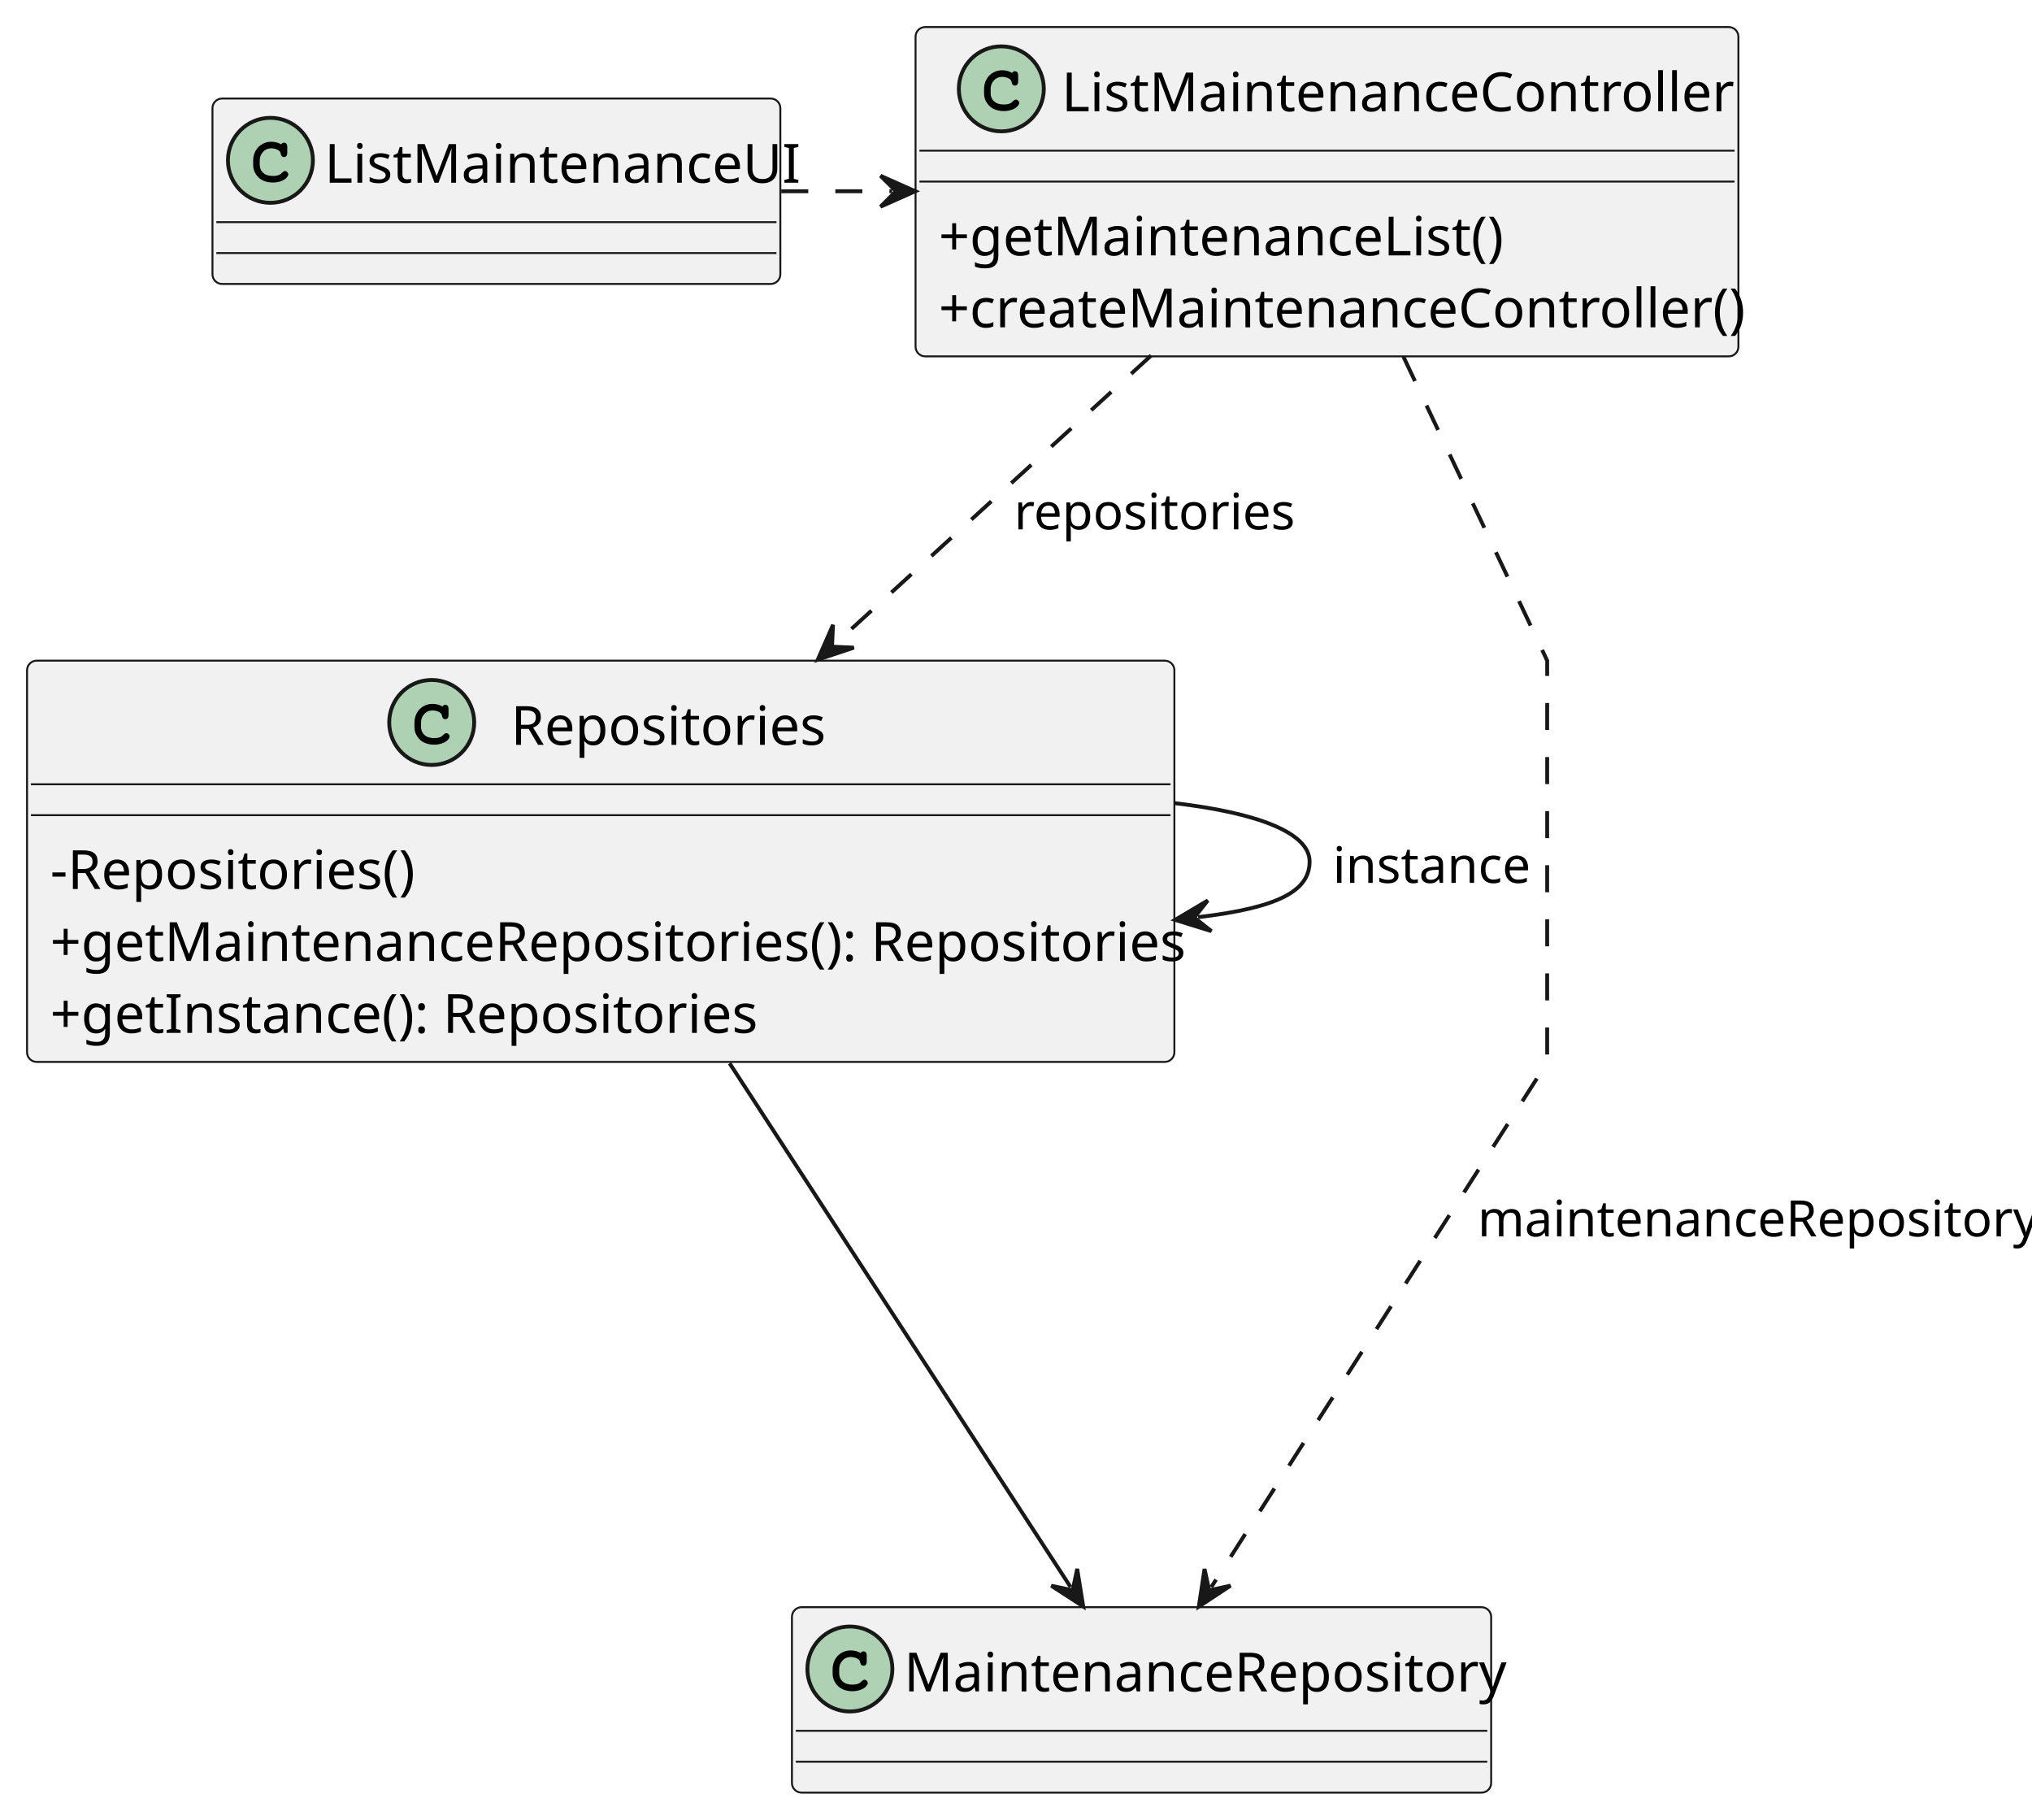
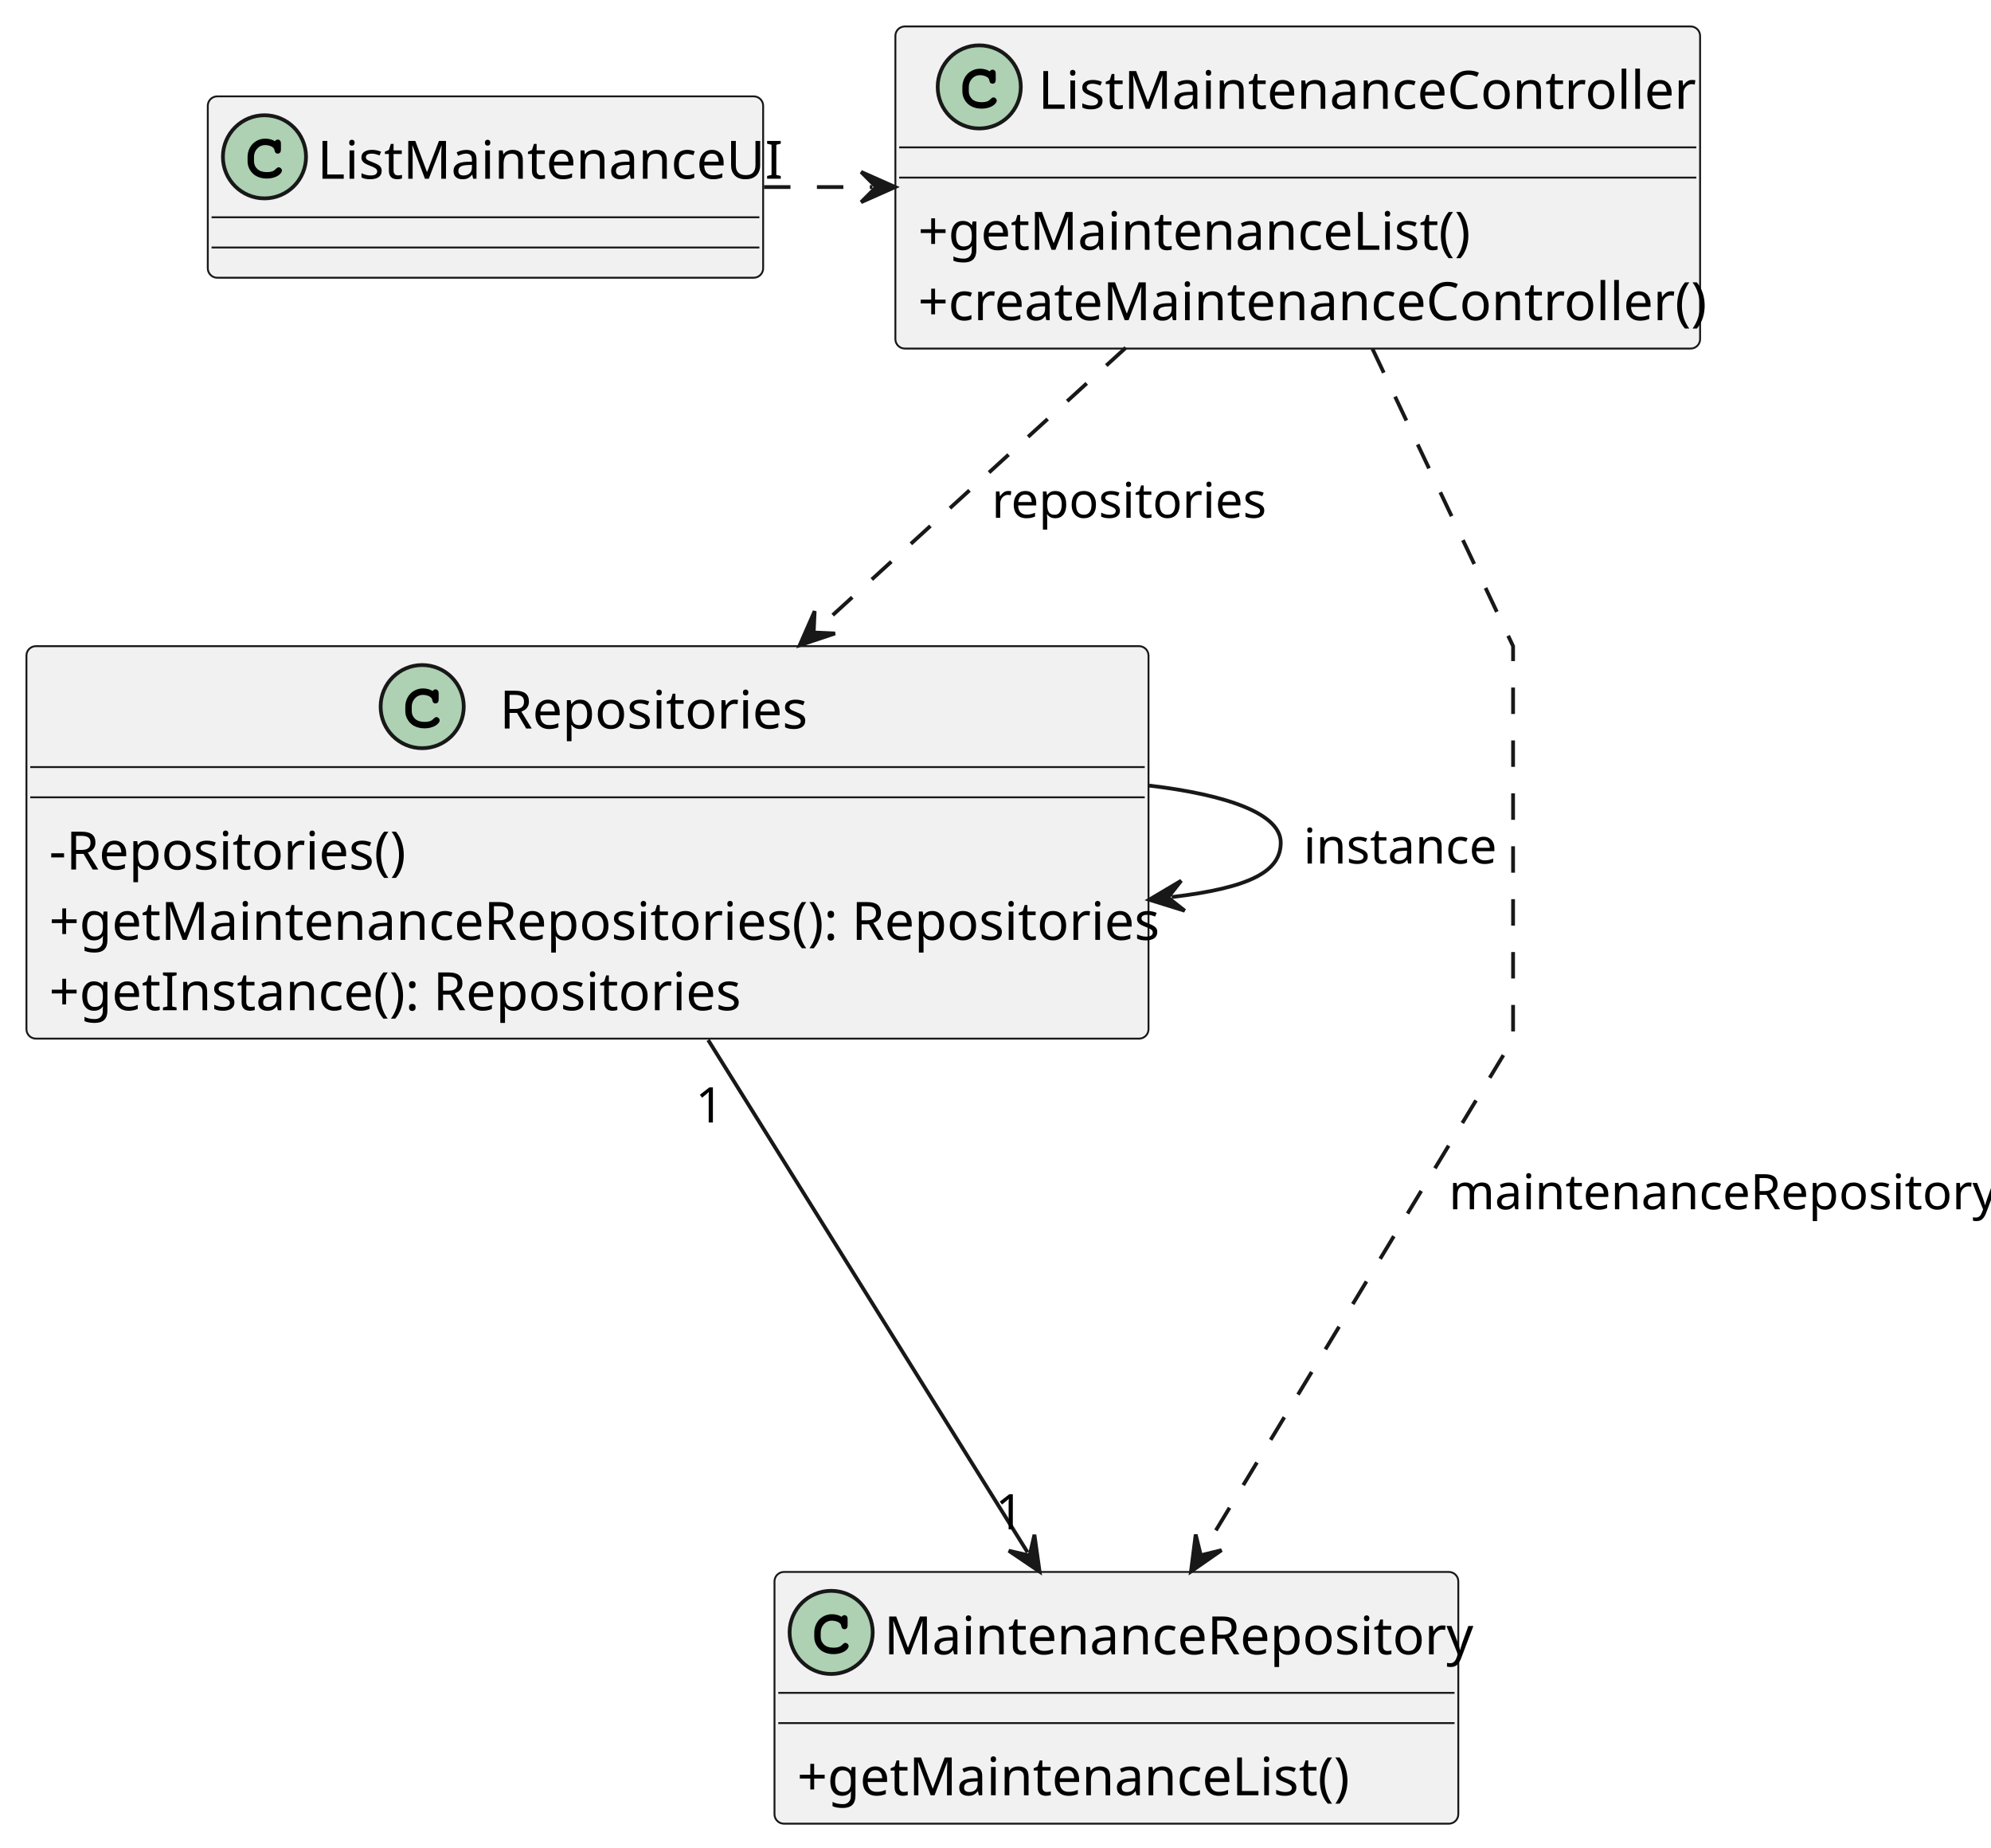
- <svg xmlns="http://www.w3.org/2000/svg" contentStyleType="text/css" height="471px" preserveAspectRatio="none" style="width:526px;height:471px;background:#FFFFFF;" version="1.1" viewBox="0 0 526 471" width="526px" zoomAndPan="magnify">
+ <svg xmlns="http://www.w3.org/2000/svg" contentStyleType="text/css" height="489px" preserveAspectRatio="none" style="width:527px;height:489px;background:#FFFFFF;" version="1.1" viewBox="0 0 527 489" width="527px" zoomAndPan="magnify">
  <defs />
  <g>
    <g id="elem_ListMaintenanceUI">
      <rect codeLine="11" fill="#F1F1F1" height="48" id="ListMaintenanceUI" rx="2.5" ry="2.5" style="stroke:#181818;stroke-width:0.5;" width="147" x="55" y="25.5" />
      <ellipse cx="70" cy="41.5" fill="#ADD1B2" rx="11" ry="11" style="stroke:#181818;stroke-width:1.0;" />
      <path d="M72.766,37.375 Q72.922,37.156 73.109,37.047 Q73.297,36.938 73.516,36.938 Q73.891,36.938 74.125,37.203 Q74.359,37.453 74.359,38.062 L74.359,39.516 Q74.359,40.125 74.125,40.391 Q73.891,40.656 73.516,40.656 Q73.172,40.656 72.969,40.453 Q72.766,40.266 72.656,39.75 Q72.609,39.391 72.422,39.203 Q72.094,38.828 71.484,38.609 Q70.875,38.391 70.25,38.391 Q69.484,38.391 68.844,38.719 Q68.219,39.047 67.719,39.797 Q67.234,40.547 67.234,41.578 L67.234,42.672 Q67.234,43.906 68.125,44.734 Q69.016,45.547 70.609,45.547 Q71.547,45.547 72.203,45.297 Q72.594,45.141 73.016,44.703 Q73.281,44.438 73.422,44.359 Q73.578,44.281 73.781,44.281 Q74.109,44.281 74.359,44.547 Q74.625,44.797 74.625,45.141 Q74.625,45.484 74.281,45.891 Q73.781,46.469 72.984,46.797 Q71.906,47.25 70.609,47.25 Q69.094,47.25 67.891,46.625 Q66.906,46.125 66.219,45.062 Q65.531,43.984 65.531,42.703 L65.531,41.547 Q65.531,40.219 66.141,39.078 Q66.766,37.922 67.859,37.312 Q68.953,36.688 70.188,36.688 Q70.922,36.688 71.562,36.859 Q72.219,37.016 72.766,37.375 Z " fill="#000000" />
      <text fill="#000000" font-family="sans-serif" font-size="14" lengthAdjust="spacing" textLength="115" x="84" y="47.297">ListMaintenanceUI</text>
      <line style="stroke:#181818;stroke-width:0.5;" x1="56" x2="201" y1="57.5" y2="57.5" />
      <line style="stroke:#181818;stroke-width:0.5;" x1="56" x2="201" y1="65.5" y2="65.5" />
    </g>
    <g id="elem_ListMaintenanceController">
      <rect codeLine="14" fill="#F1F1F1" height="85.242" id="ListMaintenanceController" rx="2.5" ry="2.5" style="stroke:#181818;stroke-width:0.5;" width="213" x="237" y="7" />
      <ellipse cx="259.2" cy="23" fill="#ADD1B2" rx="11" ry="11" style="stroke:#181818;stroke-width:1.0;" />
      <path d="M261.966,18.875 Q262.122,18.656 262.309,18.547 Q262.497,18.438 262.716,18.438 Q263.091,18.438 263.325,18.703 Q263.559,18.953 263.559,19.562 L263.559,21.016 Q263.559,21.625 263.325,21.891 Q263.091,22.156 262.716,22.156 Q262.372,22.156 262.169,21.953 Q261.966,21.766 261.856,21.25 Q261.809,20.891 261.622,20.703 Q261.294,20.328 260.684,20.109 Q260.075,19.891 259.45,19.891 Q258.684,19.891 258.044,20.219 Q257.419,20.547 256.919,21.297 Q256.434,22.047 256.434,23.078 L256.434,24.172 Q256.434,25.406 257.325,26.234 Q258.216,27.047 259.809,27.047 Q260.747,27.047 261.403,26.797 Q261.794,26.641 262.216,26.203 Q262.481,25.938 262.622,25.859 Q262.778,25.781 262.981,25.781 Q263.309,25.781 263.559,26.047 Q263.825,26.297 263.825,26.641 Q263.825,26.984 263.481,27.391 Q262.981,27.969 262.184,28.297 Q261.106,28.75 259.809,28.75 Q258.294,28.75 257.091,28.125 Q256.106,27.625 255.419,26.562 Q254.731,25.484 254.731,24.203 L254.731,23.047 Q254.731,21.719 255.341,20.578 Q255.966,19.422 257.059,18.812 Q258.153,18.188 259.387,18.188 Q260.122,18.188 260.762,18.359 Q261.419,18.516 261.966,18.875 Z " fill="#000000" />
      <text fill="#000000" font-family="sans-serif" font-size="14" lengthAdjust="spacing" textLength="165" x="274.8" y="28.797">ListMaintenanceController</text>
      <line style="stroke:#181818;stroke-width:0.5;" x1="238" x2="449" y1="39" y2="39" />
      <line style="stroke:#181818;stroke-width:0.5;" x1="238" x2="449" y1="47" y2="47" />
      <text fill="#000000" font-family="sans-serif" font-size="14" lengthAdjust="spacing" textLength="141" x="243" y="66.107">+getMaintenanceList()</text>
      <text fill="#000000" font-family="sans-serif" font-size="14" lengthAdjust="spacing" textLength="201" x="243" y="84.728">+createMaintenanceController()</text>
    </g>
    <g id="elem_MaintenanceRepository">
-       <rect codeLine="18" fill="#F1F1F1" height="48" id="MaintenanceRepository" rx="2.5" ry="2.5" style="stroke:#181818;stroke-width:0.5;" width="181" x="205" y="416" />
+       <rect codeLine="18" fill="#F1F1F1" height="66.621" id="MaintenanceRepository" rx="2.5" ry="2.5" style="stroke:#181818;stroke-width:0.5;" width="181" x="205" y="416" />
      <ellipse cx="220" cy="432" fill="#ADD1B2" rx="11" ry="11" style="stroke:#181818;stroke-width:1.0;" />
      <path d="M222.766,427.875 Q222.922,427.656 223.109,427.547 Q223.297,427.438 223.516,427.438 Q223.891,427.438 224.125,427.703 Q224.359,427.953 224.359,428.562 L224.359,430.016 Q224.359,430.625 224.125,430.891 Q223.891,431.156 223.516,431.156 Q223.172,431.156 222.969,430.953 Q222.766,430.766 222.656,430.25 Q222.609,429.891 222.422,429.703 Q222.094,429.328 221.484,429.109 Q220.875,428.891 220.25,428.891 Q219.484,428.891 218.844,429.219 Q218.219,429.547 217.719,430.297 Q217.234,431.047 217.234,432.078 L217.234,433.172 Q217.234,434.406 218.125,435.234 Q219.016,436.047 220.609,436.047 Q221.547,436.047 222.203,435.797 Q222.594,435.641 223.016,435.203 Q223.281,434.938 223.422,434.859 Q223.578,434.781 223.781,434.781 Q224.109,434.781 224.359,435.047 Q224.625,435.297 224.625,435.641 Q224.625,435.984 224.281,436.391 Q223.781,436.969 222.984,437.297 Q221.906,437.75 220.609,437.75 Q219.094,437.75 217.891,437.125 Q216.906,436.625 216.219,435.562 Q215.531,434.484 215.531,433.203 L215.531,432.047 Q215.531,430.719 216.141,429.578 Q216.766,428.422 217.859,427.812 Q218.953,427.188 220.188,427.188 Q220.922,427.188 221.562,427.359 Q222.219,427.516 222.766,427.875 Z " fill="#000000" />
      <text fill="#000000" font-family="sans-serif" font-size="14" lengthAdjust="spacing" textLength="149" x="234" y="437.797">MaintenanceRepository</text>
      <line style="stroke:#181818;stroke-width:0.5;" x1="206" x2="385" y1="448" y2="448" />
      <line style="stroke:#181818;stroke-width:0.5;" x1="206" x2="385" y1="456" y2="456" />
+       <text fill="#000000" font-family="sans-serif" font-size="14" lengthAdjust="spacing" textLength="141" x="211" y="475.107">+getMaintenanceList()</text>
    </g>
    <g id="elem_Repositories">
-       <rect codeLine="21" fill="#F1F1F1" height="103.863" id="Repositories" rx="2.5" ry="2.5" style="stroke:#181818;stroke-width:0.5;" width="297" x="7" y="171" />
+       <rect codeLine="22" fill="#F1F1F1" height="103.863" id="Repositories" rx="2.5" ry="2.5" style="stroke:#181818;stroke-width:0.5;" width="297" x="7" y="171" />
      <ellipse cx="111.75" cy="187" fill="#ADD1B2" rx="11" ry="11" style="stroke:#181818;stroke-width:1.0;" />
      <path d="M114.516,182.875 Q114.672,182.656 114.859,182.547 Q115.047,182.438 115.266,182.438 Q115.641,182.438 115.875,182.703 Q116.109,182.953 116.109,183.562 L116.109,185.016 Q116.109,185.625 115.875,185.891 Q115.641,186.156 115.266,186.156 Q114.922,186.156 114.719,185.953 Q114.516,185.766 114.406,185.25 Q114.359,184.891 114.172,184.703 Q113.844,184.328 113.234,184.109 Q112.625,183.891 112,183.891 Q111.234,183.891 110.594,184.219 Q109.969,184.547 109.469,185.297 Q108.984,186.047 108.984,187.078 L108.984,188.172 Q108.984,189.406 109.875,190.234 Q110.766,191.047 112.359,191.047 Q113.297,191.047 113.953,190.797 Q114.344,190.641 114.766,190.203 Q115.031,189.938 115.172,189.859 Q115.328,189.781 115.531,189.781 Q115.859,189.781 116.109,190.047 Q116.375,190.297 116.375,190.641 Q116.375,190.984 116.031,191.391 Q115.531,191.969 114.734,192.297 Q113.656,192.75 112.359,192.75 Q110.844,192.75 109.641,192.125 Q108.656,191.625 107.969,190.562 Q107.281,189.484 107.281,188.203 L107.281,187.047 Q107.281,185.719 107.891,184.578 Q108.516,183.422 109.609,182.812 Q110.703,182.188 111.938,182.188 Q112.672,182.188 113.312,182.359 Q113.969,182.516 114.516,182.875 Z " fill="#000000" />
      <text fill="#000000" font-family="sans-serif" font-size="14" lengthAdjust="spacing" textLength="79" x="132.25" y="192.797">Repositories</text>
      <line style="stroke:#181818;stroke-width:0.5;" x1="8" x2="303" y1="203" y2="203" />
      <line style="stroke:#181818;stroke-width:0.5;" x1="8" x2="303" y1="211" y2="211" />
      <text fill="#000000" font-family="sans-serif" font-size="14" lengthAdjust="spacing" textLength="94" x="13" y="230.107">-Repositories()</text>
      <text fill="#000000" font-family="sans-serif" font-size="14" lengthAdjust="spacing" textLength="285" x="13" y="248.728">+getMaintenanceRepositories(): Repositories</text>
      <text fill="#000000" font-family="sans-serif" font-size="14" lengthAdjust="spacing" textLength="178" x="13" y="267.35">+getInstance(): Repositories</text>
    </g>
    <g id="link_ListMaintenanceUI_ListMaintenanceController">
-       <path codeLine="27" d="M202.23,49.5 C207.56,49.5 216.35,49.5 230.93,49.5 " fill="none" id="ListMaintenanceUI-to-ListMaintenanceController" style="stroke:#181818;stroke-width:1.0;stroke-dasharray:7.0,7.0;" />
+       <path codeLine="28" d="M202.23,49.5 C207.56,49.5 216.35,49.5 230.93,49.5 " fill="none" id="ListMaintenanceUI-to-ListMaintenanceController" style="stroke:#181818;stroke-width:1.0;stroke-dasharray:7.0,7.0;" />
      <polygon fill="#181818" points="236.93,49.5,227.93,45.5,231.93,49.5,227.93,53.5,236.93,49.5" style="stroke:#181818;stroke-width:1.0;" />
    </g>
    <g id="link_ListMaintenanceController_Repositories">
-       <path codeLine="28" d="M297.99,92.02 C272.02,115.71 243.672,141.556 216.112,166.706 " fill="none" id="ListMaintenanceController-to-Repositories" style="stroke:#181818;stroke-width:1.0;stroke-dasharray:7.0,7.0;" />
+       <path codeLine="29" d="M297.99,92.02 C272.02,115.71 243.672,141.556 216.112,166.706 " fill="none" id="ListMaintenanceController-to-Repositories" style="stroke:#181818;stroke-width:1.0;stroke-dasharray:7.0,7.0;" />
      <polygon fill="#181818" points="211.68,170.75,221.024,167.638,215.373,167.38,215.632,161.729,211.68,170.75" style="stroke:#181818;stroke-width:1.0;" />
      <text fill="#000000" font-family="sans-serif" font-size="13" lengthAdjust="spacing" textLength="67" x="262.5" y="137.028">repositories</text>
    </g>
    <g id="link_Repositories_Repositories">
-       <path codeLine="29" d="M304.18,207.9 C325.03,210.36 339,215.4 339,223 C339,230.6 330.989,234.937 310.139,237.397 " fill="none" id="Repositories-to-Repositories" style="stroke:#181818;stroke-width:1.0;" />
+       <path codeLine="30" d="M304.18,207.9 C325.03,210.36 339,215.4 339,223 C339,230.6 330.989,234.937 310.139,237.397 " fill="none" id="Repositories-to-Repositories" style="stroke:#181818;stroke-width:1.0;" />
      <polygon fill="#181818" points="304.18,238.1,313.587,241.018,309.146,237.514,312.649,233.073,304.18,238.1" style="stroke:#181818;stroke-width:1.0;" />
      <text fill="#000000" font-family="sans-serif" font-size="13" lengthAdjust="spacing" textLength="49" x="345" y="228.528">instance</text>
    </g>
    <g id="link_ListMaintenanceController_MaintenanceRepository">
-       <path codeLine="30" d="M363.28,92.31 C379.74,127.11 400.5,171 400.5,171 C400.5,171 400.5,275 400.5,275 C400.5,275 342.495,365.587 313.555,410.797 " fill="none" id="ListMaintenanceController-to-MaintenanceRepository" style="stroke:#181818;stroke-width:1.0;stroke-dasharray:7.0,7.0;" />
-       <polygon fill="#181818" points="310.32,415.85,318.541,410.426,313.016,411.639,311.803,406.113,310.32,415.85" style="stroke:#181818;stroke-width:1.0;" />
-       <text fill="#000000" font-family="sans-serif" font-size="13" lengthAdjust="spacing" textLength="136" x="382.5" y="320.028">maintenanceRepository</text>
+       <path codeLine="31" d="M363.28,92.31 C379.74,127.11 400.5,171 400.5,171 C400.5,171 400.5,275 400.5,275 C400.5,275 348.777,360.477 318.357,410.737 " fill="none" id="ListMaintenanceController-to-MaintenanceRepository" style="stroke:#181818;stroke-width:1.0;stroke-dasharray:7.0,7.0;" />
+       <polygon fill="#181818" points="315.25,415.87,323.332,410.242,317.839,411.592,316.488,406.099,315.25,415.87" style="stroke:#181818;stroke-width:1.0;" />
+       <text fill="#000000" font-family="sans-serif" font-size="13" lengthAdjust="spacing" textLength="136" x="383.5" y="320.028">maintenanceRepository</text>
    </g>
    <g id="link_Repositories_MaintenanceRepository">
-       <path codeLine="31" d="M188.86,275.22 C217.89,319.81 255.366,377.362 277.126,410.782 " fill="none" id="Repositories-to-MaintenanceRepository" style="stroke:#181818;stroke-width:1.0;" />
-       <polygon fill="#181818" points="280.4,415.81,278.841,406.085,277.672,411.62,272.137,410.45,280.4,415.81" style="stroke:#181818;stroke-width:1.0;" />
+       <path codeLine="32" d="M187.44,275.22 C214.4,318.45 248.996,373.928 271.996,410.818 " fill="none" id="Repositories-to-MaintenanceRepository" style="stroke:#181818;stroke-width:1.0;" />
+       <polygon fill="#181818" points="275.17,415.91,273.803,406.156,272.525,411.667,267.014,410.389,275.17,415.91" style="stroke:#181818;stroke-width:1.0;" />
+       <text fill="#000000" font-family="sans-serif" font-size="13" lengthAdjust="spacing" textLength="7" x="184.084" y="297.055">1</text>
+       <text fill="#000000" font-family="sans-serif" font-size="13" lengthAdjust="spacing" textLength="7" x="263.478" y="404.718">1</text>
    </g>
  </g>
</svg>
